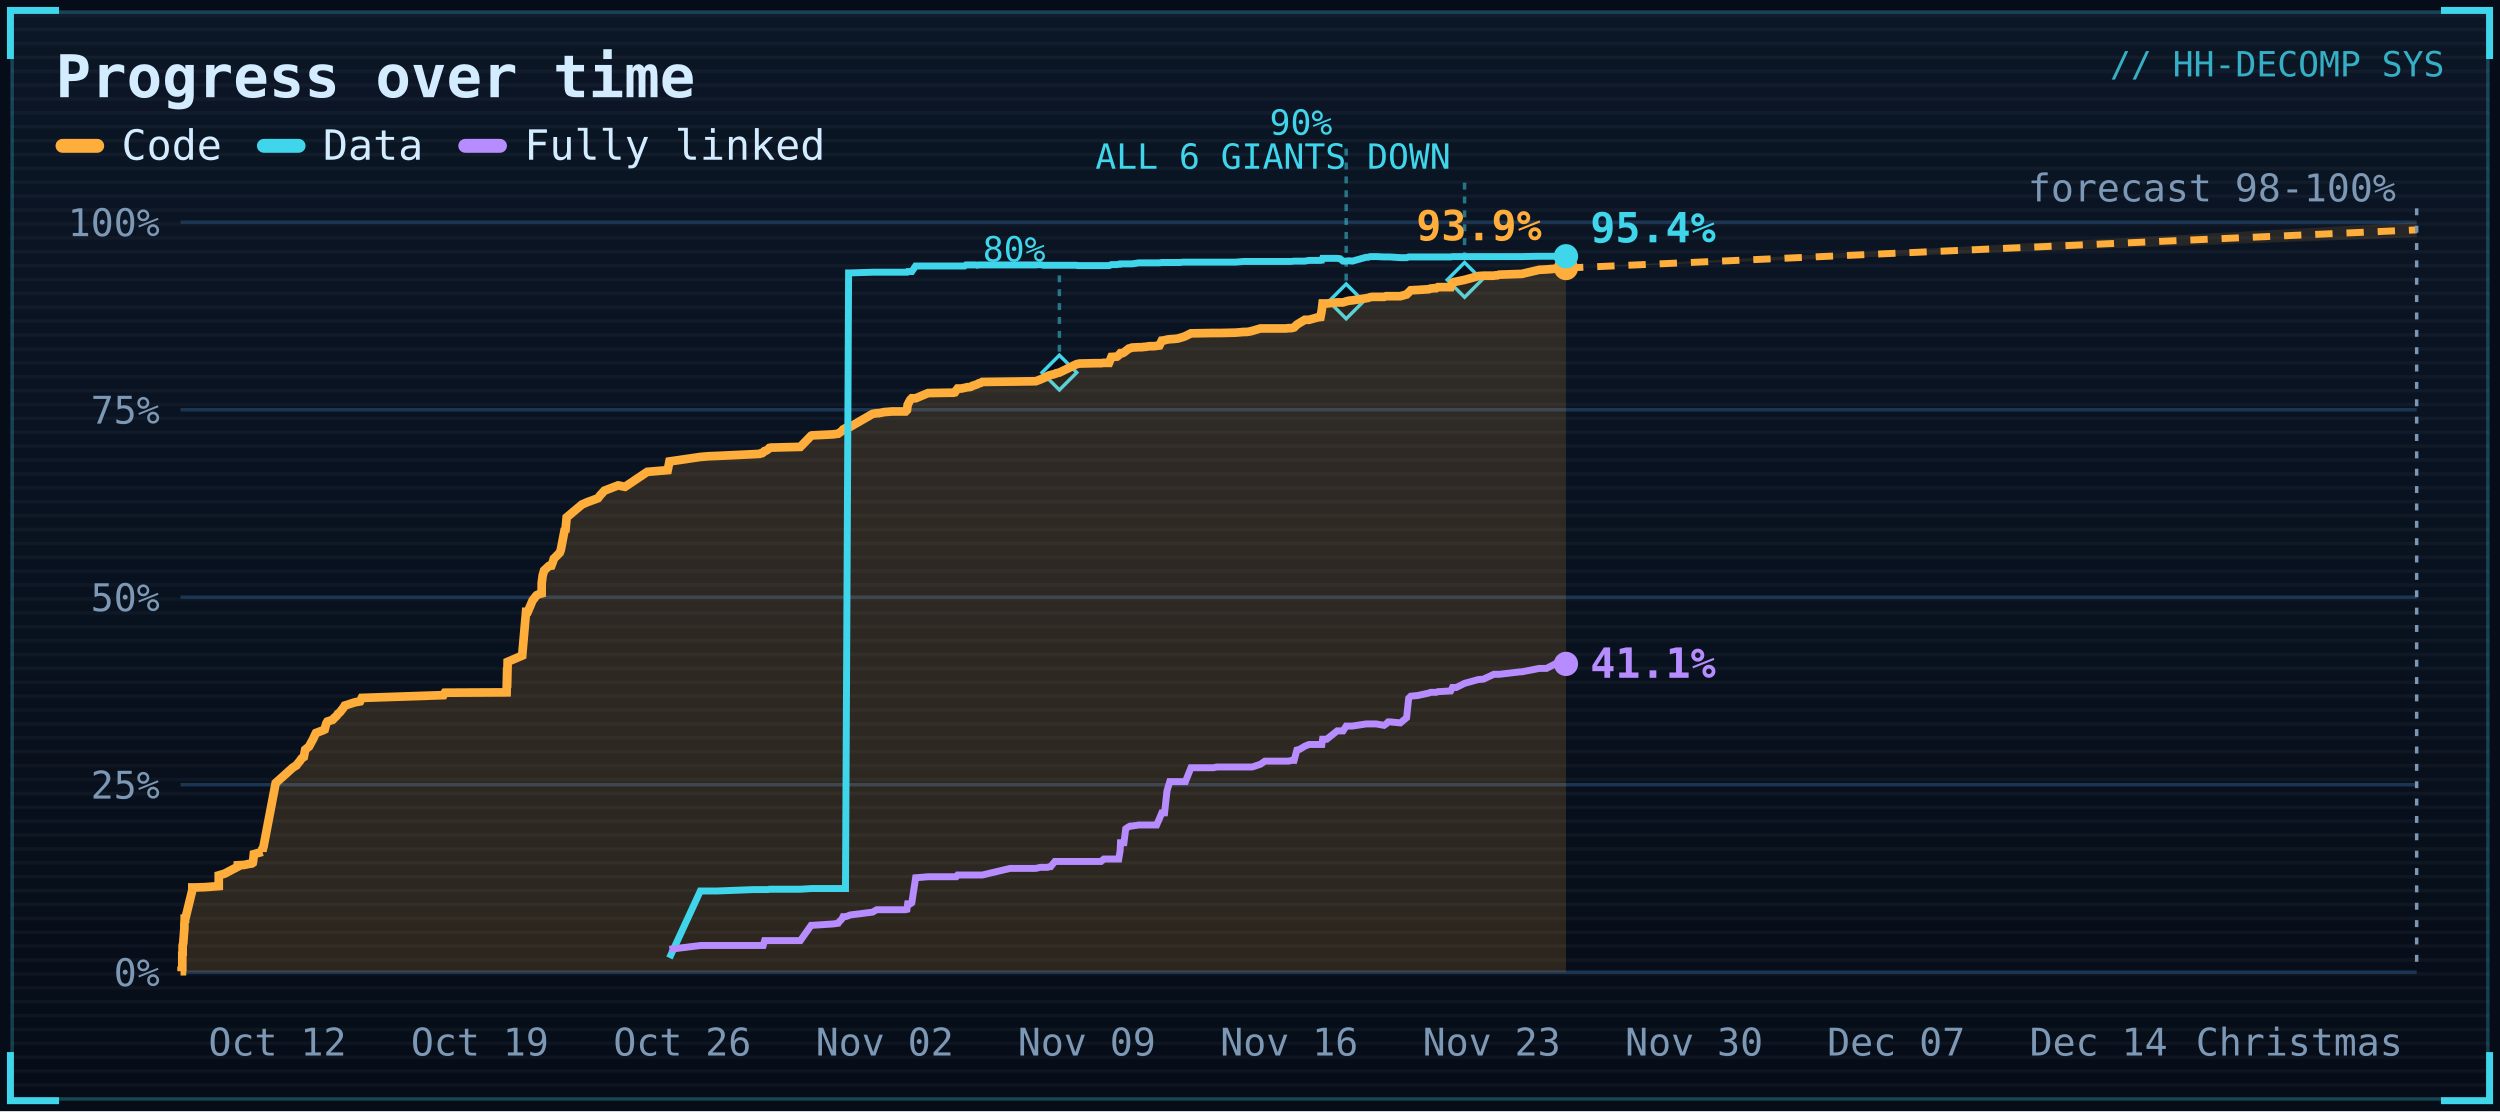
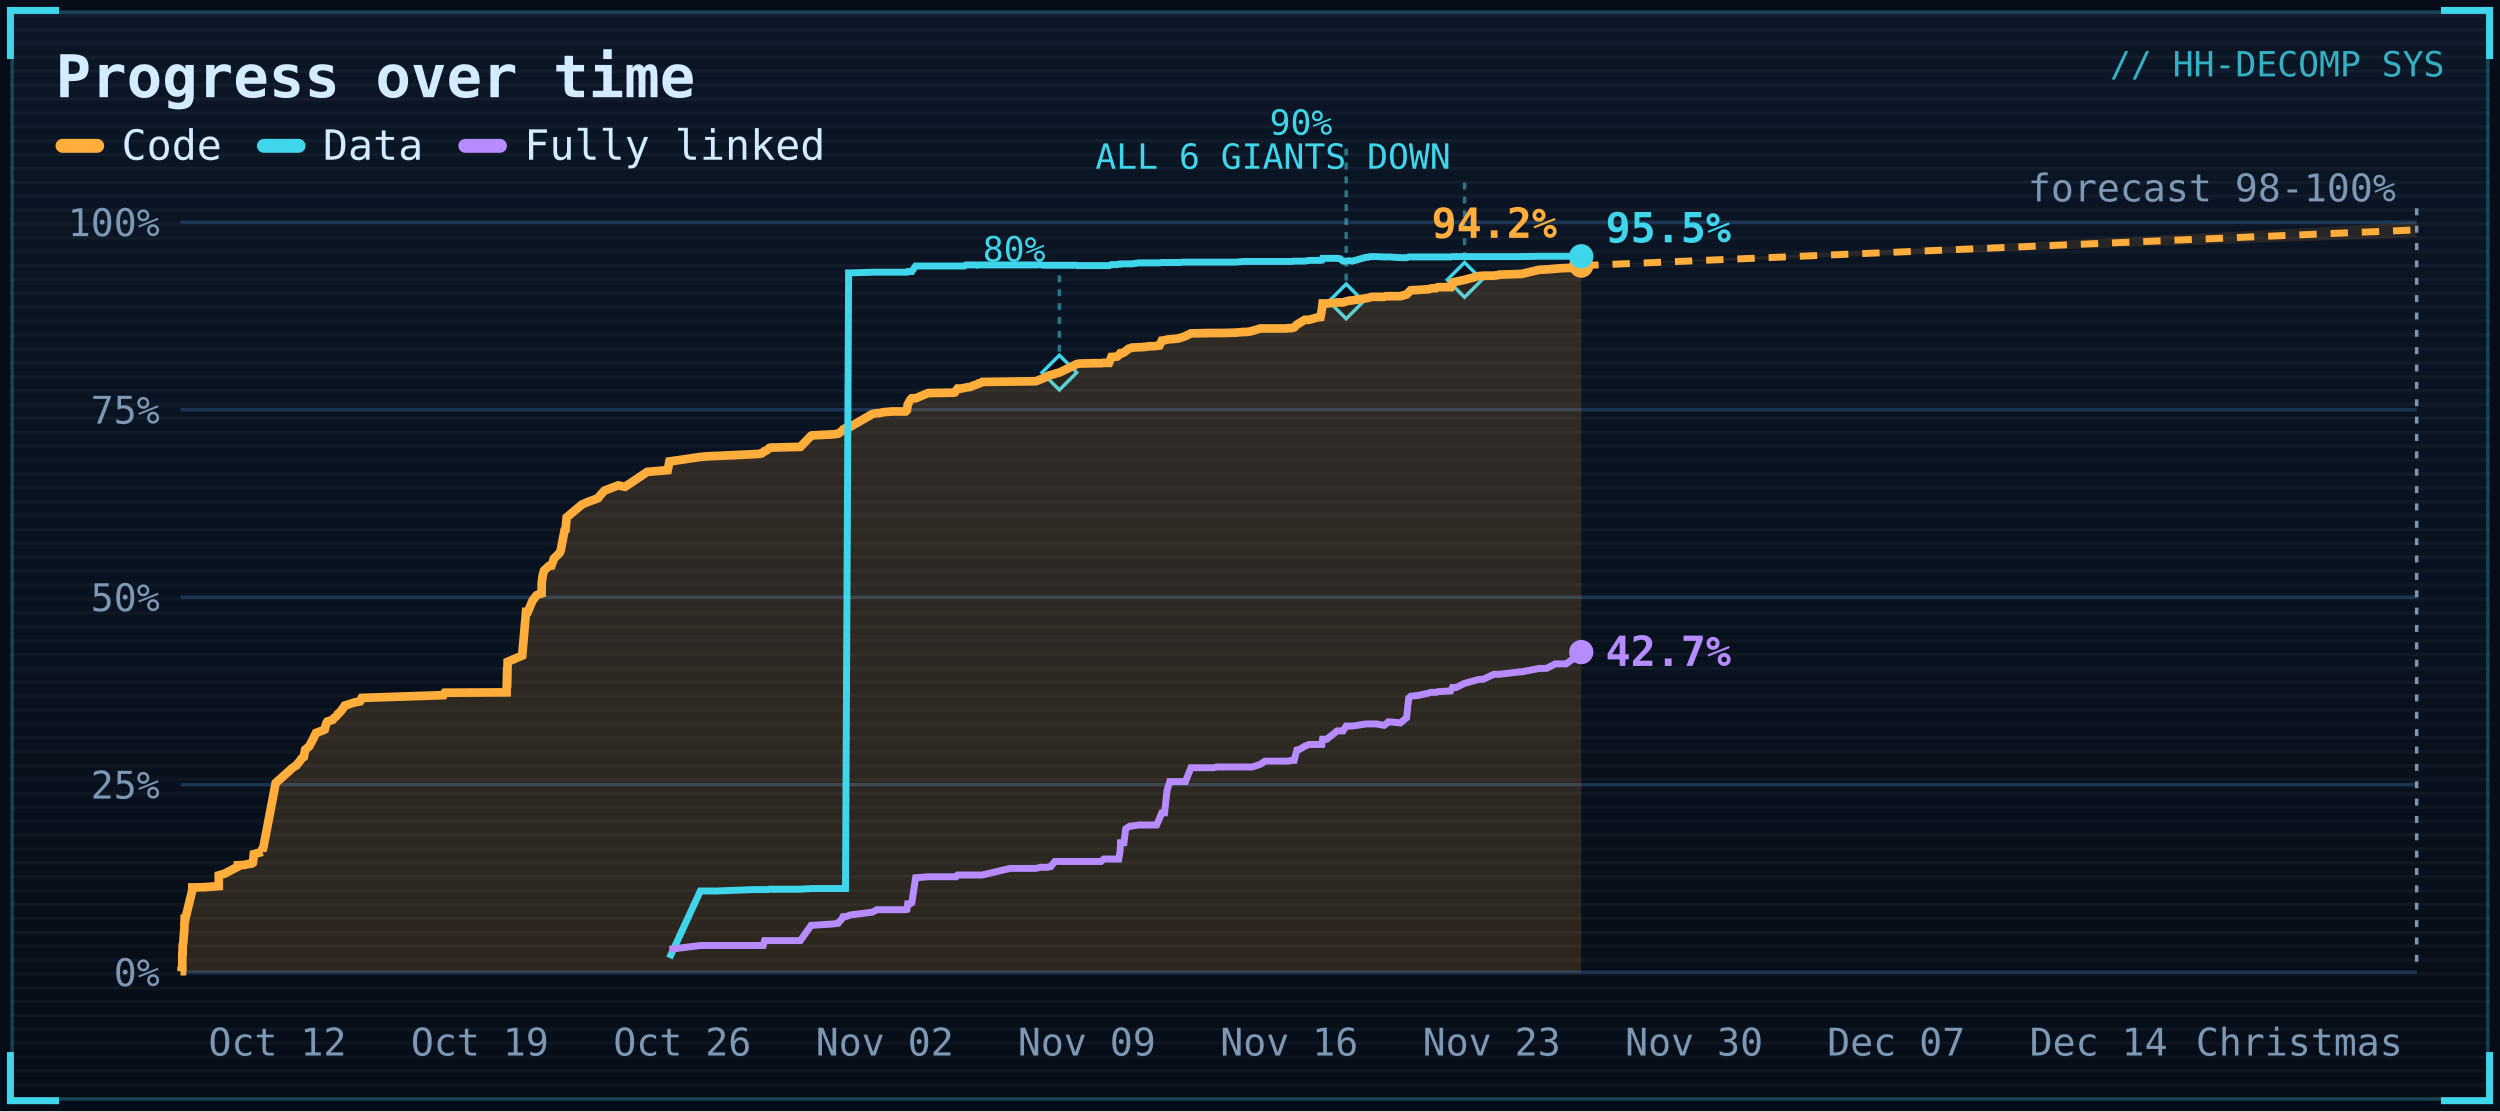
<svg xmlns="http://www.w3.org/2000/svg" viewBox="0 0 720 320" width="720" height="320" font-family="'Share Tech Mono','Eurostile','Bank Gothic',Consolas,'DejaVu Sans Mono',monospace" role="img" aria-label="Progress over time">
  <defs>
    <pattern id="scan" width="4" height="4" patternUnits="userSpaceOnUse">
      <rect width="4" height="1" fill="#ffffff" opacity="0.035" />
    </pattern>
    <linearGradient id="panel" x1="0" y1="0" x2="0" y2="1">
      <stop offset="0" stop-color="#0b1626" />
      <stop offset="1" stop-color="#060d18" />
    </linearGradient>
  </defs>
  <rect width="100%" height="100%" fill="#060d18" />
  <rect x="3" y="3" width="714" height="314" fill="url(#panel)" />
  <rect x="3" y="3" width="714" height="314" fill="url(#scan)" />
  <rect x="3.5" y="3.5" width="713" height="313" fill="none" stroke="#3fd6ec" stroke-opacity="0.25" />
  <path d="M3,17 V3 H17" fill="none" stroke="#3fd6ec" stroke-width="2" />
  <path d="M703,3 H717 V17" fill="none" stroke="#3fd6ec" stroke-width="2" />
  <path d="M3,303 V317 H17" fill="none" stroke="#3fd6ec" stroke-width="2" />
  <path d="M703,317 H717 V303" fill="none" stroke="#3fd6ec" stroke-width="2" />
  <text x="704" y="22" font-size="10" fill="#3fd6ec" text-anchor="end" opacity="0.8">// HH-DECOMP SYS</text>
  <text x="16" y="28" font-size="17" font-weight="600" fill="#d4ecff">Progress over time</text>
  <rect x="16" y="40" width="14" height="4" rx="2" fill="#ffad3b" />
  <text x="35" y="46" font-size="12" fill="#d4ecff">Code</text>
  <rect x="74" y="40" width="14" height="4" rx="2" fill="#3fd6ec" />
  <text x="93" y="46" font-size="12" fill="#d4ecff">Data</text>
  <rect x="132" y="40" width="14" height="4" rx="2" fill="#b78cff" />
  <text x="151" y="46" font-size="12" fill="#d4ecff">Fully linked</text>
  <line x1="52" y1="280.0" x2="696" y2="280.0" stroke="#1c3552" />
  <text x="46" y="284.0" font-size="11" fill="#7d98b4" text-anchor="end">0%</text>
  <line x1="52" y1="226.0" x2="696" y2="226.0" stroke="#1c3552" />
  <text x="46" y="230.0" font-size="11" fill="#7d98b4" text-anchor="end">25%</text>
  <line x1="52" y1="172.0" x2="696" y2="172.0" stroke="#1c3552" />
  <text x="46" y="176.0" font-size="11" fill="#7d98b4" text-anchor="end">50%</text>
  <line x1="52" y1="118.0" x2="696" y2="118.0" stroke="#1c3552" />
  <text x="46" y="122.0" font-size="11" fill="#7d98b4" text-anchor="end">75%</text>
  <line x1="52" y1="64.0" x2="696" y2="64.0" stroke="#1c3552" />
  <text x="46" y="68.0" font-size="11" fill="#7d98b4" text-anchor="end">100%</text>
  <text x="79.9" y="304" font-size="11" fill="#7d98b4" text-anchor="middle">Oct 12</text>
  <text x="138.2" y="304" font-size="11" fill="#7d98b4" text-anchor="middle">Oct 19</text>
  <text x="196.5" y="304" font-size="11" fill="#7d98b4" text-anchor="middle">Oct 26</text>
  <text x="254.8" y="304" font-size="11" fill="#7d98b4" text-anchor="middle">Nov 02</text>
  <text x="313.0" y="304" font-size="11" fill="#7d98b4" text-anchor="middle">Nov 09</text>
  <text x="371.3" y="304" font-size="11" fill="#7d98b4" text-anchor="middle">Nov 16</text>
  <text x="429.6" y="304" font-size="11" fill="#7d98b4" text-anchor="middle">Nov 23</text>
  <text x="487.9" y="304" font-size="11" fill="#7d98b4" text-anchor="middle">Nov 30</text>
  <text x="546.1" y="304" font-size="11" fill="#7d98b4" text-anchor="middle">Dec 07</text>
  <text x="604.4" y="304" font-size="11" fill="#7d98b4" text-anchor="middle">Dec 14</text>
-   <polygon points="451.0,77.2 696.0,64.0 696.0,68.3" fill="#ffad3b" opacity="0.12" />
-   <line x1="451.0" y1="77.2" x2="696.0" y2="66.2" stroke="#ffad3b" stroke-width="2" stroke-dasharray="5,4" />
+   <polygon points="455.4,76.5 696.0,64.0 696.0,68.3" fill="#ffad3b" opacity="0.12" />
+   <line x1="455.4" y1="76.5" x2="696.0" y2="66.2" stroke="#ffad3b" stroke-width="2" stroke-dasharray="5,4" />
  <line x1="696.0" y1="60" x2="696.0" y2="280.0" stroke="#7d98b4" stroke-dasharray="2,3" />
  <text x="692.0" y="304" font-size="11" fill="#7d98b4" text-anchor="end">Christmas</text>
  <text x="690.0" y="58.0" font-size="11" fill="#7d98b4" text-anchor="end">forecast 98-100%</text>
  <path d="M305.1,102.3 l5,5 l-5,5 l-5,-5 z" fill="#060d18" stroke="#3fd6ec" />
  <line x1="305.1" y1="101.3" x2="305.1" y2="77.3" stroke="#3fd6ec" stroke-opacity="0.5" stroke-dasharray="2,2" />
  <text x="301.1" y="75.3" font-size="10" fill="#3fd6ec" text-anchor="end">80%</text>
  <path d="M387.7,81.8 l5,5 l-5,5 l-5,-5 z" fill="#060d18" stroke="#3fd6ec" />
  <line x1="387.7" y1="80.8" x2="387.7" y2="40.8" stroke="#3fd6ec" stroke-opacity="0.5" stroke-dasharray="2,2" />
  <text x="383.7" y="38.8" font-size="10" fill="#3fd6ec" text-anchor="end">90%</text>
  <path d="M421.8,75.6 l5,5 l-5,5 l-5,-5 z" fill="#060d18" stroke="#3fd6ec" />
  <line x1="421.8" y1="74.6" x2="421.8" y2="50.6" stroke="#3fd6ec" stroke-opacity="0.5" stroke-dasharray="2,2" />
  <text x="417.8" y="48.6" font-size="10" fill="#3fd6ec" text-anchor="end">ALL 6 GIANTS DOWN</text>
-   <polygon points="52.0,280.0 52.0,279.7 52.0,279.7 52.1,279.7 52.1,279.7 52.3,279.7 52.3,279.7 52.3,279.7 52.3,279.7 52.3,279.6 52.3,279.6 52.3,279.6 52.3,279.6 52.4,279.6 52.4,279.5 52.4,279.5 52.4,279.5 52.4,279.5 52.4,279.5 52.4,279.4 52.4,279.4 52.4,279.4 52.4,279.4 52.4,279.4 52.4,279.3 52.4,279.3 52.4,279.3 52.4,279.3 52.4,279.2 52.4,279.2 52.5,279.1 52.5,279.1 52.5,279.0 52.5,279.0 52.5,278.9 52.5,278.9 52.5,278.9 52.5,278.8 52.5,278.8 52.5,278.7 52.5,278.7 52.5,278.6 52.5,274.0 52.6,275.3 52.6,274.0 52.6,274.0 52.6,274.0 52.6,272.9 52.6,272.3 52.8,271.5 52.8,271.3 53.1,267.4 53.1,267.0 53.1,266.2 53.2,264.8 53.2,264.7 53.2,264.6 53.3,264.6 53.3,264.4 53.3,264.3 53.3,264.4 53.3,264.4 53.3,264.4 53.4,264.5 55.4,256.3 55.4,255.7 55.4,255.6 55.7,255.6 55.8,255.6 59.0,255.5 63.0,255.2 63.0,252.1 64.7,251.6 68.5,249.6 68.5,249.2 70.3,249.1 71.7,248.8 72.5,248.7 72.5,248.7 72.8,248.5 72.9,248.0 73.1,246.0 75.6,245.3 75.6,245.4 75.6,244.5 75.7,244.4 75.9,243.8 79.4,225.5 84.3,221.1 85.4,220.4 85.5,220.2 86.5,219.0 86.6,218.8 86.9,218.4 87.5,218.0 87.9,215.9 89.0,215.0 89.7,213.7 90.2,212.8 90.6,211.9 91.0,211.1 93.1,210.3 93.5,210.1 93.7,209.3 94.0,208.3 94.3,207.8 95.8,207.3 96.0,207.1 96.3,206.7 96.6,206.5 97.0,206.1 97.3,205.6 97.6,205.4 98.0,205.0 98.3,204.6 98.7,204.1 99.0,203.7 99.3,203.2 101.5,202.5 102.1,202.3 103.7,202.0 104.2,201.0 127.7,200.2 127.9,199.8 128.1,199.5 145.9,199.4 146.0,195.1 146.1,195.2 146.2,190.6 150.4,188.8 150.5,187.5 151.5,176.2 152.0,176.2 153.4,172.9 153.9,172.3 154.3,171.7 154.6,171.4 155.3,171.1 156.0,170.9 156.0,168.0 156.3,165.7 156.7,164.3 158.1,163.0 158.8,162.9 159.3,161.6 159.5,160.9 161.2,159.2 161.5,158.4 162.7,152.2 162.8,153.3 163.2,149.0 167.6,145.3 169.2,144.6 172.2,143.5 172.9,142.6 174.1,141.3 178.0,139.8 180.0,140.2 186.4,135.9 192.3,135.4 192.8,132.9 201.7,131.6 204.0,131.4 206.6,131.3 217.1,130.8 218.8,130.7 219.2,130.5 219.5,130.5 219.8,130.3 220.2,129.9 220.6,129.8 221.1,129.5 221.6,129.0 222.1,128.9 222.6,128.9 226.3,128.8 230.5,128.7 233.6,125.5 233.8,125.4 239.9,125.1 241.4,124.9 241.8,124.6 242.1,124.4 242.5,124.1 242.8,123.7 243.5,123.3 244.4,123.1 244.9,122.9 251.3,119.2 252.5,119.0 253.1,119.0 254.1,118.8 254.5,118.7 257.0,118.5 260.8,118.5 261.2,118.1 261.4,116.6 261.8,115.8 262.2,115.1 262.6,114.7 263.7,114.7 267.3,113.2 267.5,113.2 273.9,113.1 274.6,113.1 275.0,113.0 275.4,112.4 275.8,111.9 276.4,111.9 276.8,111.9 277.3,111.8 277.8,111.7 278.2,111.6 278.7,111.5 279.1,111.5 279.6,111.4 280.1,111.1 280.5,111.0 281.0,110.8 281.4,110.7 281.9,110.4 282.4,110.3 282.9,110.0 290.9,109.9 298.3,109.8 299.6,109.3 300.5,108.9 301.3,108.6 301.7,108.3 302.2,108.1 302.6,108.0 303.8,107.7 304.2,107.5 305.1,107.3 310.0,104.9 310.4,104.8 310.9,104.7 315.6,104.6 316.0,104.6 317.1,104.6 317.9,104.5 318.9,104.5 319.4,104.5 320.1,102.8 321.7,102.7 322.2,102.3 322.6,101.8 322.7,101.7 323.3,101.7 323.7,101.5 324.2,101.1 324.6,100.8 325.1,100.4 325.5,100.3 326.0,100.1 328.0,100.0 328.9,100.0 329.4,99.9 329.9,99.9 330.4,99.8 331.2,99.7 331.7,99.7 332.4,99.7 333.1,99.6 333.9,99.5 334.6,98.1 335.4,98.0 336.1,97.8 336.9,97.7 338.3,97.6 339.2,97.5 339.9,97.3 340.6,97.1 341.4,96.8 343.0,96.0 343.8,96.0 349.5,95.9 350.4,95.9 351.1,95.9 351.8,95.9 355.8,95.8 358.2,95.6 359.0,95.6 359.8,95.5 360.6,95.3 363.0,94.6 364.3,94.6 370.3,94.6 371.1,94.5 371.9,94.5 372.7,94.3 373.5,93.5 374.3,93.0 375.8,92.1 377.0,92.1 379.5,91.4 380.3,91.3 380.6,89.7 380.7,89.1 380.9,87.4 382.1,87.4 385.1,87.1 385.9,87.1 386.8,87.1 387.7,86.8 388.5,86.6 389.5,86.5 393.4,85.9 394.0,85.8 394.6,85.6 395.2,85.5 395.8,85.5 396.4,85.5 398.6,85.5 399.2,85.3 399.8,85.3 400.3,85.3 403.3,85.3 405.1,84.8 405.7,84.2 406.3,83.6 408.3,83.5 411.5,83.3 412.0,83.1 413.0,83.0 413.6,83.0 414.1,82.7 417.8,82.7 418.3,81.4 418.8,81.2 419.4,81.1 421.8,80.6 425.8,79.5 427.2,79.4 430.2,79.4 430.7,79.3 431.2,79.3 431.8,79.1 437.7,78.9 438.2,78.9 443.3,77.7 445.4,77.6 447.9,77.4 448.9,77.3 451.0,77.2 451.0,280.0" fill="#ffad3b" opacity="0.15" />
-   <polyline points="52.0,279.7 52.0,279.7 52.1,279.7 52.1,279.7 52.3,279.7 52.3,279.7 52.3,279.7 52.3,279.7 52.3,279.6 52.3,279.6 52.3,279.6 52.3,279.6 52.4,279.6 52.4,279.5 52.4,279.5 52.4,279.5 52.4,279.5 52.4,279.5 52.4,279.4 52.4,279.4 52.4,279.4 52.4,279.4 52.4,279.4 52.4,279.3 52.4,279.3 52.4,279.3 52.4,279.3 52.4,279.2 52.4,279.2 52.5,279.1 52.5,279.1 52.5,279.0 52.5,279.0 52.5,278.9 52.5,278.9 52.5,278.9 52.5,278.8 52.5,278.8 52.5,278.7 52.5,278.7 52.5,278.6 52.5,274.0 52.6,275.3 52.6,274.0 52.6,274.0 52.6,274.0 52.6,272.9 52.6,272.3 52.8,271.5 52.8,271.3 53.1,267.4 53.1,267.0 53.1,266.2 53.2,264.8 53.2,264.7 53.2,264.6 53.3,264.6 53.3,264.4 53.3,264.3 53.3,264.4 53.3,264.4 53.3,264.4 53.4,264.5 55.4,256.3 55.4,255.7 55.4,255.6 55.7,255.6 55.8,255.6 59.0,255.5 63.0,255.2 63.0,252.1 64.7,251.6 68.5,249.6 68.5,249.2 70.3,249.1 71.7,248.8 72.5,248.7 72.5,248.7 72.8,248.5 72.9,248.0 73.1,246.0 75.6,245.3 75.6,245.4 75.6,244.5 75.7,244.4 75.9,243.8 79.4,225.5 84.3,221.1 85.4,220.4 85.5,220.2 86.5,219.0 86.6,218.8 86.9,218.4 87.5,218.0 87.9,215.9 89.0,215.0 89.7,213.7 90.2,212.8 90.6,211.9 91.0,211.1 93.1,210.3 93.5,210.1 93.7,209.3 94.0,208.3 94.3,207.8 95.8,207.3 96.0,207.1 96.3,206.7 96.6,206.5 97.0,206.1 97.3,205.6 97.6,205.4 98.0,205.0 98.3,204.6 98.7,204.1 99.0,203.7 99.3,203.2 101.5,202.5 102.1,202.3 103.7,202.0 104.2,201.0 127.7,200.2 127.9,199.8 128.1,199.5 145.9,199.4 146.0,195.1 146.1,195.2 146.2,190.6 150.4,188.8 150.5,187.5 151.5,176.2 152.0,176.2 153.4,172.9 153.9,172.3 154.3,171.7 154.6,171.4 155.3,171.1 156.0,170.9 156.0,168.0 156.3,165.7 156.7,164.3 158.1,163.0 158.8,162.9 159.3,161.6 159.5,160.9 161.2,159.2 161.5,158.4 162.7,152.2 162.8,153.3 163.2,149.0 167.6,145.3 169.2,144.6 172.2,143.5 172.9,142.6 174.1,141.3 178.0,139.8 180.0,140.2 186.4,135.9 192.3,135.4 192.8,132.9 201.7,131.6 204.0,131.4 206.6,131.3 217.1,130.8 218.8,130.7 219.2,130.5 219.5,130.5 219.8,130.3 220.2,129.9 220.6,129.8 221.1,129.5 221.6,129.0 222.1,128.9 222.6,128.9 226.3,128.8 230.5,128.7 233.6,125.5 233.8,125.4 239.9,125.1 241.4,124.9 241.8,124.6 242.1,124.4 242.5,124.1 242.8,123.7 243.5,123.3 244.4,123.1 244.9,122.9 251.3,119.2 252.5,119.0 253.1,119.0 254.1,118.8 254.5,118.7 257.0,118.5 260.8,118.5 261.2,118.1 261.4,116.6 261.8,115.8 262.2,115.1 262.6,114.7 263.7,114.7 267.3,113.2 267.5,113.2 273.9,113.1 274.6,113.1 275.0,113.0 275.4,112.4 275.8,111.9 276.4,111.9 276.8,111.9 277.3,111.8 277.8,111.7 278.2,111.6 278.7,111.5 279.1,111.5 279.6,111.4 280.1,111.1 280.5,111.0 281.0,110.8 281.4,110.7 281.9,110.4 282.4,110.3 282.9,110.0 290.9,109.9 298.3,109.8 299.6,109.3 300.5,108.9 301.3,108.6 301.7,108.3 302.2,108.1 302.6,108.0 303.8,107.7 304.2,107.5 305.1,107.3 310.0,104.9 310.4,104.8 310.9,104.7 315.6,104.6 316.0,104.6 317.1,104.6 317.9,104.5 318.9,104.5 319.4,104.5 320.1,102.8 321.7,102.7 322.2,102.3 322.6,101.8 322.7,101.7 323.3,101.7 323.7,101.5 324.2,101.1 324.6,100.8 325.1,100.4 325.5,100.3 326.0,100.1 328.0,100.0 328.9,100.0 329.4,99.9 329.9,99.9 330.4,99.8 331.2,99.7 331.7,99.7 332.4,99.7 333.1,99.6 333.9,99.5 334.6,98.1 335.4,98.0 336.1,97.8 336.9,97.7 338.3,97.6 339.2,97.5 339.9,97.3 340.6,97.1 341.4,96.8 343.0,96.0 343.8,96.0 349.5,95.9 350.4,95.9 351.1,95.9 351.8,95.9 355.8,95.8 358.2,95.6 359.0,95.6 359.8,95.5 360.6,95.3 363.0,94.6 364.3,94.6 370.3,94.6 371.1,94.5 371.9,94.5 372.7,94.3 373.5,93.5 374.3,93.0 375.8,92.1 377.0,92.1 379.5,91.4 380.3,91.3 380.6,89.7 380.7,89.1 380.9,87.4 382.1,87.4 385.1,87.1 385.9,87.1 386.8,87.1 387.7,86.8 388.5,86.6 389.5,86.5 393.4,85.9 394.0,85.8 394.6,85.6 395.2,85.5 395.8,85.5 396.4,85.5 398.6,85.5 399.2,85.3 399.8,85.3 400.3,85.3 403.3,85.3 405.1,84.8 405.7,84.2 406.3,83.6 408.3,83.5 411.5,83.3 412.0,83.1 413.0,83.0 413.6,83.0 414.1,82.7 417.8,82.7 418.3,81.4 418.8,81.2 419.4,81.1 421.8,80.6 425.8,79.5 427.2,79.4 430.2,79.4 430.7,79.3 431.2,79.3 431.8,79.1 437.7,78.9 438.2,78.9 443.3,77.7 445.4,77.6 447.9,77.4 448.9,77.3 451.0,77.2" fill="none" stroke="#ffad3b" stroke-width="2.5" />
-   <circle cx="451.0" cy="77.2" r="3.5" fill="#ffad3b" />
-   <text x="444.0" y="69.2" font-size="12" font-weight="600" fill="#ffad3b" text-anchor="end">93.9%</text>
-   <polyline points="192.8,275.9 201.7,256.6 204.0,256.6 206.6,256.6 217.1,256.2 218.8,256.2 219.2,256.2 219.5,256.2 219.8,256.2 220.2,256.2 220.6,256.2 221.1,256.2 221.6,256.1 222.1,256.1 222.6,256.1 226.3,256.1 230.5,256.1 233.6,255.9 233.8,255.9 239.9,255.9 241.4,255.9 241.8,255.9 242.1,255.9 242.5,255.9 242.8,255.9 243.5,255.9 244.4,78.6 244.9,78.6 251.3,78.4 252.5,78.4 253.1,78.4 254.1,78.4 254.5,78.4 257.0,78.4 260.8,78.4 261.2,78.4 261.4,78.2 261.8,78.2 262.2,78.2 262.6,78.2 263.7,76.6 267.3,76.6 267.5,76.6 273.9,76.6 274.6,76.6 275.0,76.6 275.4,76.6 275.8,76.6 276.4,76.6 276.8,76.6 277.3,76.6 277.8,76.6 278.2,76.3 278.7,76.3 279.1,76.3 279.6,76.3 280.1,76.3 280.5,76.3 281.0,76.3 281.4,76.4 281.9,76.3 282.4,76.3 282.9,76.3 290.9,76.3 298.3,76.3 299.6,76.2 300.5,76.4 301.3,76.4 301.7,76.4 302.2,76.4 302.6,76.4 303.8,76.4 304.2,76.4 305.1,76.4 310.0,76.4 310.4,76.5 310.9,76.5 315.6,76.5 316.0,76.5 317.1,76.5 317.9,76.5 318.9,76.5 319.4,76.5 320.1,76.2 321.7,76.2 322.2,76.1 322.6,76.1 322.7,76.0 323.3,76.0 323.7,76.0 324.2,76.0 324.6,76.0 325.1,76.0 325.5,76.0 326.0,76.0 328.0,75.7 328.9,75.7 329.4,75.7 329.9,75.7 330.4,75.7 331.2,75.7 331.7,75.7 332.4,75.7 333.1,75.7 333.9,75.7 334.6,75.6 335.4,75.6 336.1,75.6 336.9,75.6 338.3,75.6 339.2,75.6 339.9,75.6 340.6,75.5 341.4,75.5 343.0,75.5 343.8,75.5 349.5,75.5 350.4,75.5 351.1,75.5 351.8,75.5 355.8,75.5 358.2,75.3 359.0,75.3 359.8,75.3 360.6,75.3 363.0,75.3 364.3,75.3 370.3,75.3 371.1,75.3 371.9,75.3 372.7,75.2 373.5,75.2 374.3,75.2 375.8,75.2 377.0,75.0 379.5,75.0 380.3,75.0 380.6,74.9 380.7,74.9 380.9,74.4 382.1,74.4 385.1,74.4 385.9,74.5 386.8,75.2 387.7,75.2 388.5,75.1 389.5,75.2 393.4,74.1 394.0,74.1 394.6,73.9 395.2,73.9 395.8,73.9 396.4,73.9 398.6,74.0 399.2,74.0 399.8,74.0 400.3,74.0 403.3,74.2 405.1,74.2 405.7,74.0 406.3,74.0 408.3,74.0 411.5,74.0 412.0,74.0 413.0,74.0 413.6,74.0 414.1,74.0 417.8,74.0 418.3,73.9 418.8,73.9 419.4,73.9 421.8,73.9 425.8,73.9 427.2,73.9 430.2,73.9 430.7,73.9 431.2,73.9 431.8,73.9 437.7,73.9 438.2,73.9 443.3,73.8 445.4,73.8 447.9,73.8 448.9,73.8 451.0,73.8" fill="none" stroke="#3fd6ec" stroke-width="2" />
-   <circle cx="451.0" cy="73.8" r="3.5" fill="#3fd6ec" />
-   <text x="458.0" y="69.8" font-size="12" font-weight="600" fill="#3fd6ec">95.4%</text>
-   <polyline points="192.8,273.4 201.7,272.3 204.0,272.3 206.6,272.3 217.1,272.3 218.8,272.3 219.2,272.3 219.5,272.3 219.8,272.3 220.2,270.9 220.6,270.9 221.1,270.9 221.6,270.9 222.1,270.9 222.6,270.9 226.3,270.9 230.5,270.9 233.6,266.5 233.8,266.5 239.9,266.1 241.4,265.9 241.8,265.3 242.1,265.1 242.5,264.6 242.8,264.0 243.5,264.0 244.4,263.7 244.9,263.5 251.3,262.7 252.5,262.0 253.1,262.0 254.1,262.0 254.5,262.0 257.0,262.0 260.8,262.0 261.2,261.9 261.4,260.3 261.8,260.3 262.2,260.3 262.6,260.0 263.7,252.8 267.3,252.5 267.5,252.5 273.9,252.5 274.6,252.5 275.0,252.5 275.4,252.5 275.8,252.0 276.4,252.0 276.8,252.0 277.3,252.0 277.8,252.0 278.2,252.0 278.7,252.0 279.1,252.0 279.6,252.0 280.1,252.0 280.5,252.0 281.0,252.0 281.4,252.0 281.9,252.0 282.4,252.0 282.9,252.0 290.9,250.1 298.3,250.1 299.6,249.8 300.5,249.8 301.3,249.8 301.7,249.8 302.2,249.6 302.6,249.6 303.8,248.1 304.2,248.1 305.1,248.1 310.0,248.1 310.4,248.1 310.9,248.1 315.6,248.1 316.0,248.1 317.1,248.1 317.9,247.4 318.9,247.4 319.4,247.4 320.1,247.4 321.7,247.4 322.2,247.4 322.6,245.0 322.7,242.7 323.3,242.7 323.7,242.7 324.2,238.7 324.6,238.4 325.1,238.1 325.5,237.9 326.0,237.9 328.0,237.6 328.9,237.6 329.4,237.6 329.9,237.6 330.4,237.6 331.2,237.6 331.7,237.6 332.4,237.6 333.1,237.6 333.9,235.8 334.6,234.1 335.4,234.1 336.1,227.7 336.9,225.1 338.3,225.1 339.2,225.1 339.9,225.1 340.6,225.1 341.4,225.1 343.0,221.1 343.8,221.1 349.5,221.1 350.4,220.9 351.1,220.9 351.8,220.9 355.8,220.9 358.2,220.9 359.0,220.9 359.8,220.9 360.6,220.9 363.0,220.1 364.3,219.2 370.3,219.2 371.1,219.2 371.9,219.0 372.7,219.0 373.5,216.0 374.3,215.8 375.8,214.9 377.0,214.4 379.5,214.4 380.3,214.4 380.6,214.4 380.7,214.4 380.9,212.9 382.1,212.9 385.1,210.5 385.9,210.5 386.8,210.5 387.7,209.1 388.5,209.1 389.5,209.1 393.4,208.5 394.0,208.5 394.6,208.5 395.2,208.5 395.8,208.5 396.4,208.5 398.6,208.9 399.2,208.5 399.8,207.9 400.3,207.9 403.3,208.2 405.1,206.7 405.7,201.1 406.3,200.5 408.3,200.3 411.5,199.6 412.0,199.4 413.0,199.4 413.6,199.4 414.1,199.2 417.8,199.0 418.3,198.0 418.8,198.0 419.4,198.0 421.8,196.8 425.8,195.7 427.2,195.6 430.2,194.2 430.7,194.2 431.2,194.2 431.8,194.2 437.7,193.5 438.2,193.5 443.3,192.5 445.4,192.5 447.9,191.2 448.9,191.2 451.0,191.2" fill="none" stroke="#b78cff" stroke-width="2" />
-   <circle cx="451.0" cy="191.2" r="3.5" fill="#b78cff" />
-   <text x="458.0" y="195.2" font-size="12" font-weight="600" fill="#b78cff">41.1%</text>
+   <polygon points="52.0,280.0 52.0,279.7 52.0,279.7 52.1,279.7 52.1,279.7 52.3,279.7 52.3,279.7 52.3,279.7 52.3,279.7 52.3,279.6 52.3,279.6 52.3,279.6 52.3,279.6 52.4,279.6 52.4,279.5 52.4,279.5 52.4,279.5 52.4,279.5 52.4,279.5 52.4,279.4 52.4,279.4 52.4,279.4 52.4,279.4 52.4,279.4 52.4,279.3 52.4,279.3 52.4,279.3 52.4,279.3 52.4,279.2 52.4,279.2 52.5,279.1 52.5,279.1 52.5,279.0 52.5,279.0 52.5,278.9 52.5,278.9 52.5,278.9 52.5,278.8 52.5,278.8 52.5,278.7 52.5,278.7 52.5,278.6 52.5,274.0 52.6,275.3 52.6,274.0 52.6,274.0 52.6,274.0 52.6,272.9 52.6,272.3 52.8,271.5 52.8,271.3 53.1,267.4 53.1,267.0 53.1,266.2 53.2,264.8 53.2,264.7 53.2,264.6 53.3,264.6 53.3,264.4 53.3,264.3 53.3,264.4 53.3,264.4 53.3,264.4 53.4,264.5 55.4,256.3 55.4,255.7 55.4,255.6 55.7,255.6 55.8,255.6 59.0,255.5 63.0,255.2 63.0,252.1 64.7,251.6 68.5,249.6 68.5,249.2 70.3,249.1 71.7,248.8 72.5,248.7 72.5,248.7 72.8,248.5 72.9,248.0 73.1,246.0 75.6,245.3 75.6,245.4 75.6,244.5 75.7,244.4 75.9,243.8 79.4,225.5 84.3,221.1 85.4,220.4 85.5,220.2 86.5,219.0 86.6,218.8 86.9,218.4 87.5,218.0 87.9,215.9 89.0,215.0 89.7,213.7 90.2,212.8 90.6,211.9 91.0,211.1 93.1,210.3 93.5,210.1 93.7,209.3 94.0,208.3 94.3,207.8 95.8,207.3 96.0,207.1 96.3,206.7 96.6,206.5 97.0,206.1 97.3,205.6 97.6,205.4 98.0,205.0 98.3,204.6 98.7,204.1 99.0,203.7 99.3,203.2 101.5,202.5 102.1,202.3 103.7,202.0 104.2,201.0 127.7,200.2 127.9,199.8 128.1,199.5 145.9,199.4 146.0,195.1 146.1,195.2 146.2,190.6 150.4,188.8 150.5,187.5 151.5,176.2 152.0,176.2 153.4,172.9 153.9,172.3 154.3,171.7 154.6,171.4 155.3,171.1 156.0,170.9 156.0,168.0 156.3,165.7 156.7,164.3 158.1,163.0 158.8,162.9 159.3,161.6 159.5,160.9 161.2,159.2 161.5,158.4 162.7,152.2 162.8,153.3 163.2,149.0 167.6,145.3 169.2,144.6 172.2,143.5 172.9,142.6 174.1,141.3 178.0,139.8 180.0,140.2 186.4,135.9 192.3,135.4 192.8,132.9 201.7,131.6 204.0,131.4 206.6,131.3 217.1,130.8 218.8,130.7 219.2,130.5 219.5,130.5 219.8,130.3 220.2,129.9 220.6,129.8 221.1,129.5 221.6,129.0 222.1,128.9 222.6,128.9 226.3,128.8 230.5,128.7 233.6,125.5 233.8,125.4 239.9,125.1 241.4,124.9 241.8,124.6 242.1,124.4 242.5,124.1 242.8,123.7 243.5,123.3 244.4,123.1 244.9,122.9 251.3,119.2 252.5,119.0 253.1,119.0 254.1,118.8 254.5,118.7 257.0,118.5 260.8,118.5 261.2,118.1 261.4,116.6 261.8,115.8 262.2,115.1 262.6,114.7 263.7,114.7 267.3,113.2 267.5,113.2 273.9,113.1 274.6,113.1 275.0,113.0 275.4,112.4 275.8,111.9 276.4,111.9 276.8,111.9 277.3,111.8 277.8,111.7 278.2,111.6 278.7,111.5 279.1,111.5 279.6,111.4 280.1,111.1 280.5,111.0 281.0,110.8 281.4,110.7 281.9,110.4 282.4,110.3 282.9,110.0 290.9,109.9 298.3,109.8 299.6,109.3 300.5,108.9 301.3,108.6 301.7,108.3 302.2,108.1 302.6,108.0 303.8,107.7 304.2,107.5 305.1,107.3 310.0,104.9 310.4,104.8 310.9,104.7 315.6,104.6 316.0,104.6 317.1,104.6 317.9,104.5 318.9,104.5 319.4,104.5 320.1,102.8 321.7,102.7 322.2,102.3 322.6,101.8 322.7,101.7 323.3,101.7 323.7,101.5 324.2,101.1 324.6,100.8 325.1,100.4 325.5,100.3 326.0,100.1 328.0,100.0 328.9,100.0 329.4,99.9 329.9,99.9 330.4,99.8 331.2,99.7 331.7,99.7 332.4,99.7 333.1,99.6 333.9,99.5 334.6,98.1 335.4,98.0 336.1,97.8 336.9,97.7 338.3,97.6 339.2,97.5 339.9,97.3 340.6,97.1 341.4,96.8 343.0,96.0 343.8,96.0 349.5,95.9 350.4,95.9 351.1,95.9 351.8,95.9 355.8,95.8 358.2,95.6 359.0,95.6 359.8,95.5 360.6,95.3 363.0,94.6 364.3,94.6 370.3,94.6 371.1,94.5 371.9,94.5 372.7,94.3 373.5,93.5 374.3,93.0 375.8,92.1 377.0,92.1 379.5,91.4 380.3,91.3 380.6,89.7 380.7,89.1 380.9,87.4 382.1,87.4 385.1,87.1 385.9,87.1 386.8,87.1 387.7,86.8 388.5,86.6 389.5,86.5 393.4,85.9 394.0,85.8 394.6,85.6 395.2,85.5 395.8,85.5 396.4,85.5 398.6,85.5 399.2,85.3 399.8,85.3 400.3,85.3 403.3,85.3 405.1,84.8 405.7,84.2 406.3,83.6 408.3,83.5 411.5,83.3 412.0,83.1 413.0,83.0 413.6,83.0 414.1,82.7 417.8,82.7 418.3,81.4 418.8,81.2 419.4,81.1 421.8,80.6 425.8,79.5 427.2,79.4 430.2,79.4 430.7,79.3 431.2,79.3 431.8,79.1 437.7,78.9 438.2,78.9 443.3,77.7 445.4,77.6 447.9,77.4 448.9,77.3 451.0,77.2 454.5,77.1 454.9,76.8 455.4,76.5 455.4,280.0" fill="#ffad3b" opacity="0.15" />
+   <polyline points="52.0,279.7 52.0,279.7 52.1,279.7 52.1,279.7 52.3,279.7 52.3,279.7 52.3,279.7 52.3,279.7 52.3,279.6 52.3,279.6 52.3,279.6 52.3,279.6 52.4,279.6 52.4,279.5 52.4,279.5 52.4,279.5 52.4,279.5 52.4,279.5 52.4,279.4 52.4,279.4 52.4,279.4 52.4,279.4 52.4,279.4 52.4,279.3 52.4,279.3 52.4,279.3 52.4,279.3 52.4,279.2 52.4,279.2 52.5,279.1 52.5,279.1 52.5,279.0 52.5,279.0 52.5,278.9 52.5,278.9 52.5,278.9 52.5,278.8 52.5,278.8 52.5,278.7 52.5,278.7 52.5,278.6 52.5,274.0 52.6,275.3 52.6,274.0 52.6,274.0 52.6,274.0 52.6,272.9 52.6,272.3 52.8,271.5 52.8,271.3 53.1,267.4 53.1,267.0 53.1,266.2 53.2,264.8 53.2,264.7 53.2,264.6 53.3,264.6 53.3,264.4 53.3,264.3 53.3,264.4 53.3,264.4 53.3,264.4 53.4,264.5 55.4,256.3 55.4,255.7 55.4,255.6 55.7,255.6 55.8,255.6 59.0,255.5 63.0,255.2 63.0,252.1 64.7,251.6 68.5,249.6 68.5,249.2 70.3,249.1 71.7,248.8 72.5,248.7 72.5,248.7 72.8,248.5 72.9,248.0 73.1,246.0 75.6,245.3 75.6,245.4 75.6,244.5 75.7,244.4 75.9,243.8 79.4,225.5 84.3,221.1 85.4,220.4 85.5,220.2 86.5,219.0 86.6,218.8 86.9,218.4 87.5,218.0 87.9,215.9 89.0,215.0 89.7,213.7 90.2,212.8 90.6,211.9 91.0,211.1 93.1,210.3 93.5,210.1 93.7,209.3 94.0,208.3 94.3,207.8 95.8,207.3 96.0,207.1 96.3,206.7 96.6,206.5 97.0,206.1 97.3,205.6 97.6,205.4 98.0,205.0 98.3,204.6 98.7,204.1 99.0,203.7 99.3,203.2 101.5,202.5 102.1,202.3 103.7,202.0 104.2,201.0 127.7,200.2 127.9,199.8 128.1,199.5 145.9,199.4 146.0,195.1 146.1,195.2 146.2,190.6 150.4,188.8 150.5,187.5 151.5,176.2 152.0,176.2 153.4,172.9 153.9,172.3 154.3,171.7 154.6,171.4 155.3,171.1 156.0,170.9 156.0,168.0 156.3,165.7 156.7,164.3 158.1,163.0 158.8,162.9 159.3,161.6 159.5,160.9 161.2,159.2 161.5,158.4 162.7,152.2 162.8,153.3 163.2,149.0 167.6,145.3 169.2,144.6 172.2,143.5 172.9,142.6 174.1,141.3 178.0,139.8 180.0,140.2 186.4,135.9 192.3,135.4 192.8,132.9 201.7,131.6 204.0,131.4 206.6,131.3 217.1,130.8 218.8,130.7 219.2,130.5 219.5,130.5 219.8,130.3 220.2,129.9 220.6,129.8 221.1,129.5 221.6,129.0 222.1,128.9 222.6,128.9 226.3,128.8 230.5,128.7 233.6,125.5 233.8,125.4 239.9,125.1 241.4,124.9 241.8,124.6 242.1,124.4 242.5,124.1 242.8,123.7 243.5,123.3 244.4,123.1 244.9,122.9 251.3,119.2 252.5,119.0 253.1,119.0 254.1,118.8 254.5,118.7 257.0,118.5 260.8,118.5 261.2,118.1 261.4,116.6 261.8,115.8 262.2,115.1 262.6,114.7 263.7,114.7 267.3,113.2 267.5,113.2 273.9,113.1 274.6,113.1 275.0,113.0 275.4,112.4 275.8,111.9 276.4,111.9 276.8,111.9 277.3,111.8 277.8,111.7 278.2,111.6 278.7,111.5 279.1,111.5 279.6,111.4 280.1,111.1 280.5,111.0 281.0,110.8 281.4,110.7 281.9,110.4 282.4,110.3 282.9,110.0 290.9,109.9 298.3,109.8 299.6,109.3 300.5,108.9 301.3,108.6 301.7,108.3 302.2,108.1 302.6,108.0 303.8,107.7 304.2,107.5 305.1,107.3 310.0,104.9 310.4,104.8 310.9,104.7 315.6,104.6 316.0,104.6 317.1,104.6 317.9,104.5 318.9,104.5 319.4,104.5 320.1,102.8 321.7,102.7 322.2,102.3 322.6,101.8 322.7,101.7 323.3,101.7 323.7,101.5 324.2,101.1 324.6,100.8 325.1,100.4 325.5,100.3 326.0,100.1 328.0,100.0 328.9,100.0 329.4,99.9 329.9,99.9 330.4,99.8 331.2,99.7 331.7,99.7 332.4,99.7 333.1,99.6 333.9,99.5 334.6,98.1 335.4,98.0 336.1,97.8 336.9,97.7 338.3,97.6 339.2,97.5 339.9,97.3 340.6,97.1 341.4,96.8 343.0,96.0 343.8,96.0 349.5,95.9 350.4,95.9 351.1,95.9 351.8,95.9 355.8,95.8 358.2,95.6 359.0,95.6 359.8,95.5 360.6,95.3 363.0,94.6 364.3,94.6 370.3,94.6 371.1,94.5 371.9,94.5 372.7,94.3 373.5,93.5 374.3,93.0 375.8,92.1 377.0,92.1 379.5,91.4 380.3,91.3 380.6,89.7 380.7,89.1 380.9,87.4 382.1,87.4 385.1,87.1 385.9,87.1 386.8,87.1 387.7,86.8 388.5,86.6 389.5,86.5 393.4,85.9 394.0,85.8 394.6,85.6 395.2,85.5 395.8,85.5 396.4,85.5 398.6,85.5 399.2,85.3 399.8,85.3 400.3,85.3 403.3,85.3 405.1,84.8 405.7,84.2 406.3,83.6 408.3,83.5 411.5,83.3 412.0,83.1 413.0,83.0 413.6,83.0 414.1,82.7 417.8,82.7 418.3,81.4 418.8,81.2 419.4,81.1 421.8,80.6 425.8,79.5 427.2,79.4 430.2,79.4 430.7,79.3 431.2,79.3 431.8,79.1 437.7,78.9 438.2,78.9 443.3,77.7 445.4,77.6 447.9,77.4 448.9,77.3 451.0,77.2 454.5,77.1 454.9,76.8 455.4,76.5" fill="none" stroke="#ffad3b" stroke-width="2.5" />
+   <circle cx="455.4" cy="76.5" r="3.5" fill="#ffad3b" />
+   <text x="448.4" y="68.5" font-size="12" font-weight="600" fill="#ffad3b" text-anchor="end">94.2%</text>
+   <polyline points="192.8,275.9 201.7,256.6 204.0,256.6 206.6,256.6 217.1,256.2 218.8,256.2 219.2,256.2 219.5,256.2 219.8,256.2 220.2,256.2 220.6,256.2 221.1,256.2 221.6,256.1 222.1,256.1 222.6,256.1 226.3,256.1 230.5,256.1 233.6,255.9 233.8,255.9 239.9,255.9 241.4,255.9 241.8,255.9 242.1,255.9 242.5,255.9 242.8,255.9 243.5,255.9 244.4,78.6 244.9,78.6 251.3,78.4 252.5,78.4 253.1,78.4 254.1,78.4 254.5,78.4 257.0,78.4 260.8,78.4 261.2,78.4 261.4,78.2 261.8,78.2 262.2,78.2 262.6,78.2 263.7,76.6 267.3,76.6 267.5,76.6 273.9,76.6 274.6,76.6 275.0,76.6 275.4,76.6 275.8,76.6 276.4,76.6 276.8,76.6 277.3,76.6 277.8,76.6 278.2,76.3 278.7,76.3 279.1,76.3 279.6,76.3 280.1,76.3 280.5,76.3 281.0,76.3 281.4,76.4 281.9,76.3 282.4,76.3 282.9,76.3 290.9,76.3 298.3,76.3 299.6,76.2 300.5,76.4 301.3,76.4 301.7,76.4 302.2,76.4 302.6,76.4 303.8,76.4 304.2,76.4 305.1,76.4 310.0,76.4 310.4,76.5 310.9,76.5 315.6,76.5 316.0,76.5 317.1,76.5 317.9,76.5 318.9,76.5 319.4,76.5 320.1,76.2 321.7,76.2 322.2,76.1 322.6,76.1 322.7,76.0 323.3,76.0 323.7,76.0 324.2,76.0 324.6,76.0 325.1,76.0 325.5,76.0 326.0,76.0 328.0,75.7 328.9,75.7 329.4,75.7 329.9,75.7 330.4,75.7 331.2,75.7 331.7,75.7 332.4,75.7 333.1,75.7 333.9,75.7 334.6,75.6 335.4,75.6 336.1,75.6 336.9,75.6 338.3,75.6 339.2,75.6 339.9,75.6 340.6,75.5 341.4,75.5 343.0,75.5 343.8,75.5 349.5,75.5 350.4,75.5 351.1,75.5 351.8,75.5 355.8,75.5 358.2,75.3 359.0,75.3 359.8,75.3 360.6,75.3 363.0,75.3 364.3,75.3 370.3,75.3 371.1,75.3 371.9,75.3 372.7,75.2 373.5,75.2 374.3,75.2 375.8,75.2 377.0,75.0 379.5,75.0 380.3,75.0 380.6,74.9 380.7,74.9 380.9,74.4 382.1,74.4 385.1,74.4 385.9,74.5 386.8,75.2 387.7,75.2 388.5,75.1 389.5,75.2 393.4,74.1 394.0,74.1 394.6,73.9 395.2,73.9 395.8,73.9 396.4,73.9 398.6,74.0 399.2,74.0 399.8,74.0 400.3,74.0 403.3,74.2 405.1,74.2 405.7,74.0 406.3,74.0 408.3,74.0 411.5,74.0 412.0,74.0 413.0,74.0 413.6,74.0 414.1,74.0 417.8,74.0 418.3,73.9 418.8,73.9 419.4,73.9 421.8,73.9 425.8,73.9 427.2,73.9 430.2,73.9 430.7,73.9 431.2,73.9 431.8,73.9 437.7,73.9 438.2,73.9 443.3,73.8 445.4,73.8 447.9,73.8 448.9,73.8 451.0,73.8 454.5,73.8 454.9,73.8 455.4,73.8" fill="none" stroke="#3fd6ec" stroke-width="2" />
+   <circle cx="455.4" cy="73.8" r="3.5" fill="#3fd6ec" />
+   <text x="462.4" y="69.8" font-size="12" font-weight="600" fill="#3fd6ec">95.5%</text>
+   <polyline points="192.8,273.4 201.7,272.3 204.0,272.3 206.6,272.3 217.1,272.3 218.8,272.3 219.2,272.3 219.5,272.3 219.8,272.3 220.2,270.9 220.6,270.9 221.1,270.9 221.6,270.9 222.1,270.9 222.6,270.9 226.3,270.9 230.5,270.9 233.6,266.5 233.8,266.5 239.9,266.1 241.4,265.9 241.8,265.3 242.1,265.1 242.5,264.6 242.8,264.0 243.5,264.0 244.4,263.7 244.9,263.5 251.3,262.7 252.5,262.0 253.1,262.0 254.1,262.0 254.5,262.0 257.0,262.0 260.8,262.0 261.2,261.9 261.4,260.3 261.8,260.3 262.2,260.3 262.6,260.0 263.7,252.8 267.3,252.5 267.5,252.5 273.9,252.5 274.6,252.5 275.0,252.5 275.4,252.5 275.8,252.0 276.4,252.0 276.8,252.0 277.3,252.0 277.8,252.0 278.2,252.0 278.7,252.0 279.1,252.0 279.6,252.0 280.1,252.0 280.5,252.0 281.0,252.0 281.4,252.0 281.9,252.0 282.4,252.0 282.9,252.0 290.9,250.1 298.3,250.1 299.6,249.8 300.5,249.8 301.3,249.8 301.7,249.8 302.2,249.6 302.6,249.6 303.8,248.1 304.2,248.1 305.1,248.1 310.0,248.1 310.4,248.1 310.9,248.1 315.6,248.1 316.0,248.1 317.1,248.1 317.9,247.4 318.9,247.4 319.4,247.4 320.1,247.4 321.7,247.4 322.2,247.4 322.6,245.0 322.7,242.7 323.3,242.7 323.7,242.7 324.2,238.7 324.6,238.4 325.1,238.1 325.5,237.9 326.0,237.9 328.0,237.6 328.9,237.6 329.4,237.6 329.9,237.6 330.4,237.6 331.2,237.6 331.7,237.6 332.4,237.6 333.1,237.6 333.9,235.8 334.6,234.1 335.4,234.1 336.1,227.7 336.9,225.1 338.3,225.1 339.2,225.1 339.9,225.1 340.6,225.1 341.4,225.1 343.0,221.1 343.8,221.1 349.5,221.1 350.4,220.9 351.1,220.9 351.8,220.9 355.8,220.9 358.2,220.9 359.0,220.9 359.8,220.9 360.6,220.9 363.0,220.1 364.3,219.2 370.3,219.2 371.1,219.2 371.9,219.0 372.7,219.0 373.5,216.0 374.3,215.8 375.8,214.9 377.0,214.4 379.5,214.4 380.3,214.4 380.6,214.4 380.7,214.4 380.9,212.9 382.1,212.9 385.1,210.5 385.9,210.5 386.8,210.5 387.7,209.1 388.5,209.1 389.5,209.1 393.4,208.5 394.0,208.5 394.6,208.5 395.2,208.5 395.8,208.5 396.4,208.5 398.6,208.9 399.2,208.5 399.8,207.9 400.3,207.9 403.3,208.2 405.1,206.7 405.7,201.1 406.3,200.5 408.3,200.3 411.5,199.6 412.0,199.4 413.0,199.4 413.6,199.4 414.1,199.2 417.8,199.0 418.3,198.0 418.8,198.0 419.4,198.0 421.8,196.8 425.8,195.7 427.2,195.6 430.2,194.2 430.7,194.2 431.2,194.2 431.8,194.2 437.7,193.5 438.2,193.5 443.3,192.5 445.4,192.5 447.9,191.2 448.9,191.2 451.0,191.2 454.5,188.7 454.9,188.0 455.4,187.8" fill="none" stroke="#b78cff" stroke-width="2" />
+   <circle cx="455.4" cy="187.8" r="3.5" fill="#b78cff" />
+   <text x="462.4" y="191.8" font-size="12" font-weight="600" fill="#b78cff">42.7%</text>
</svg>
